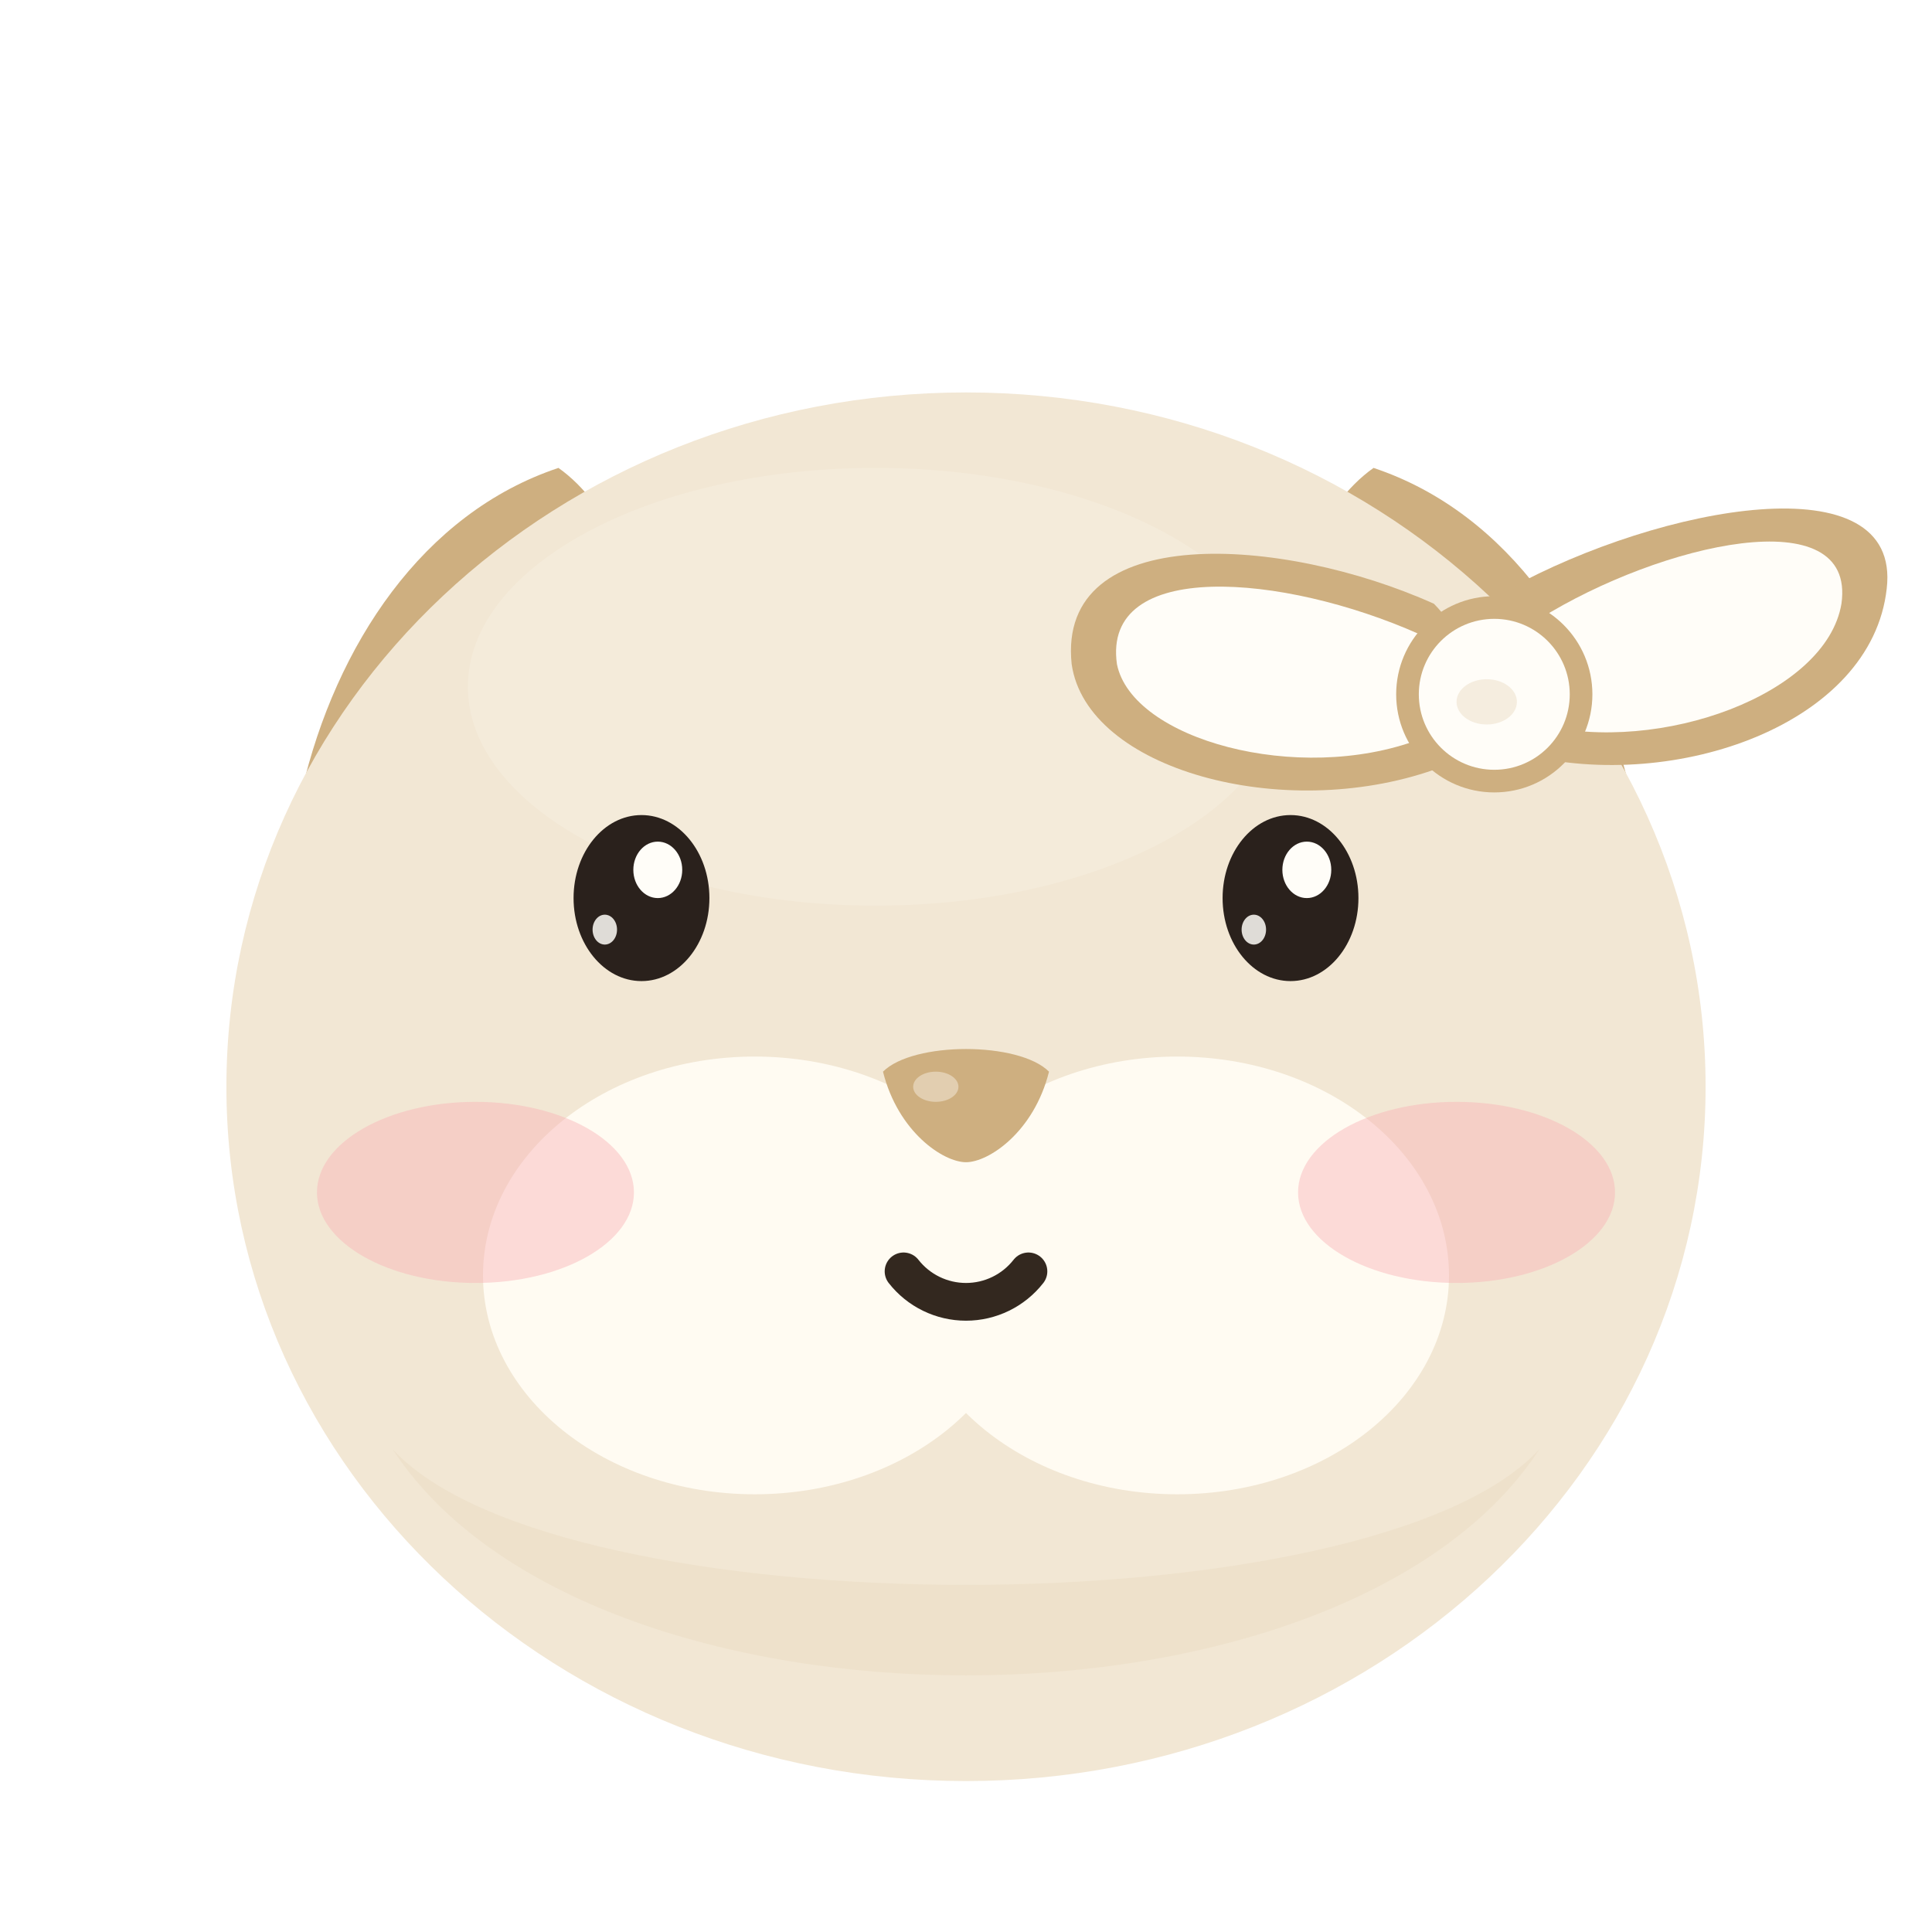
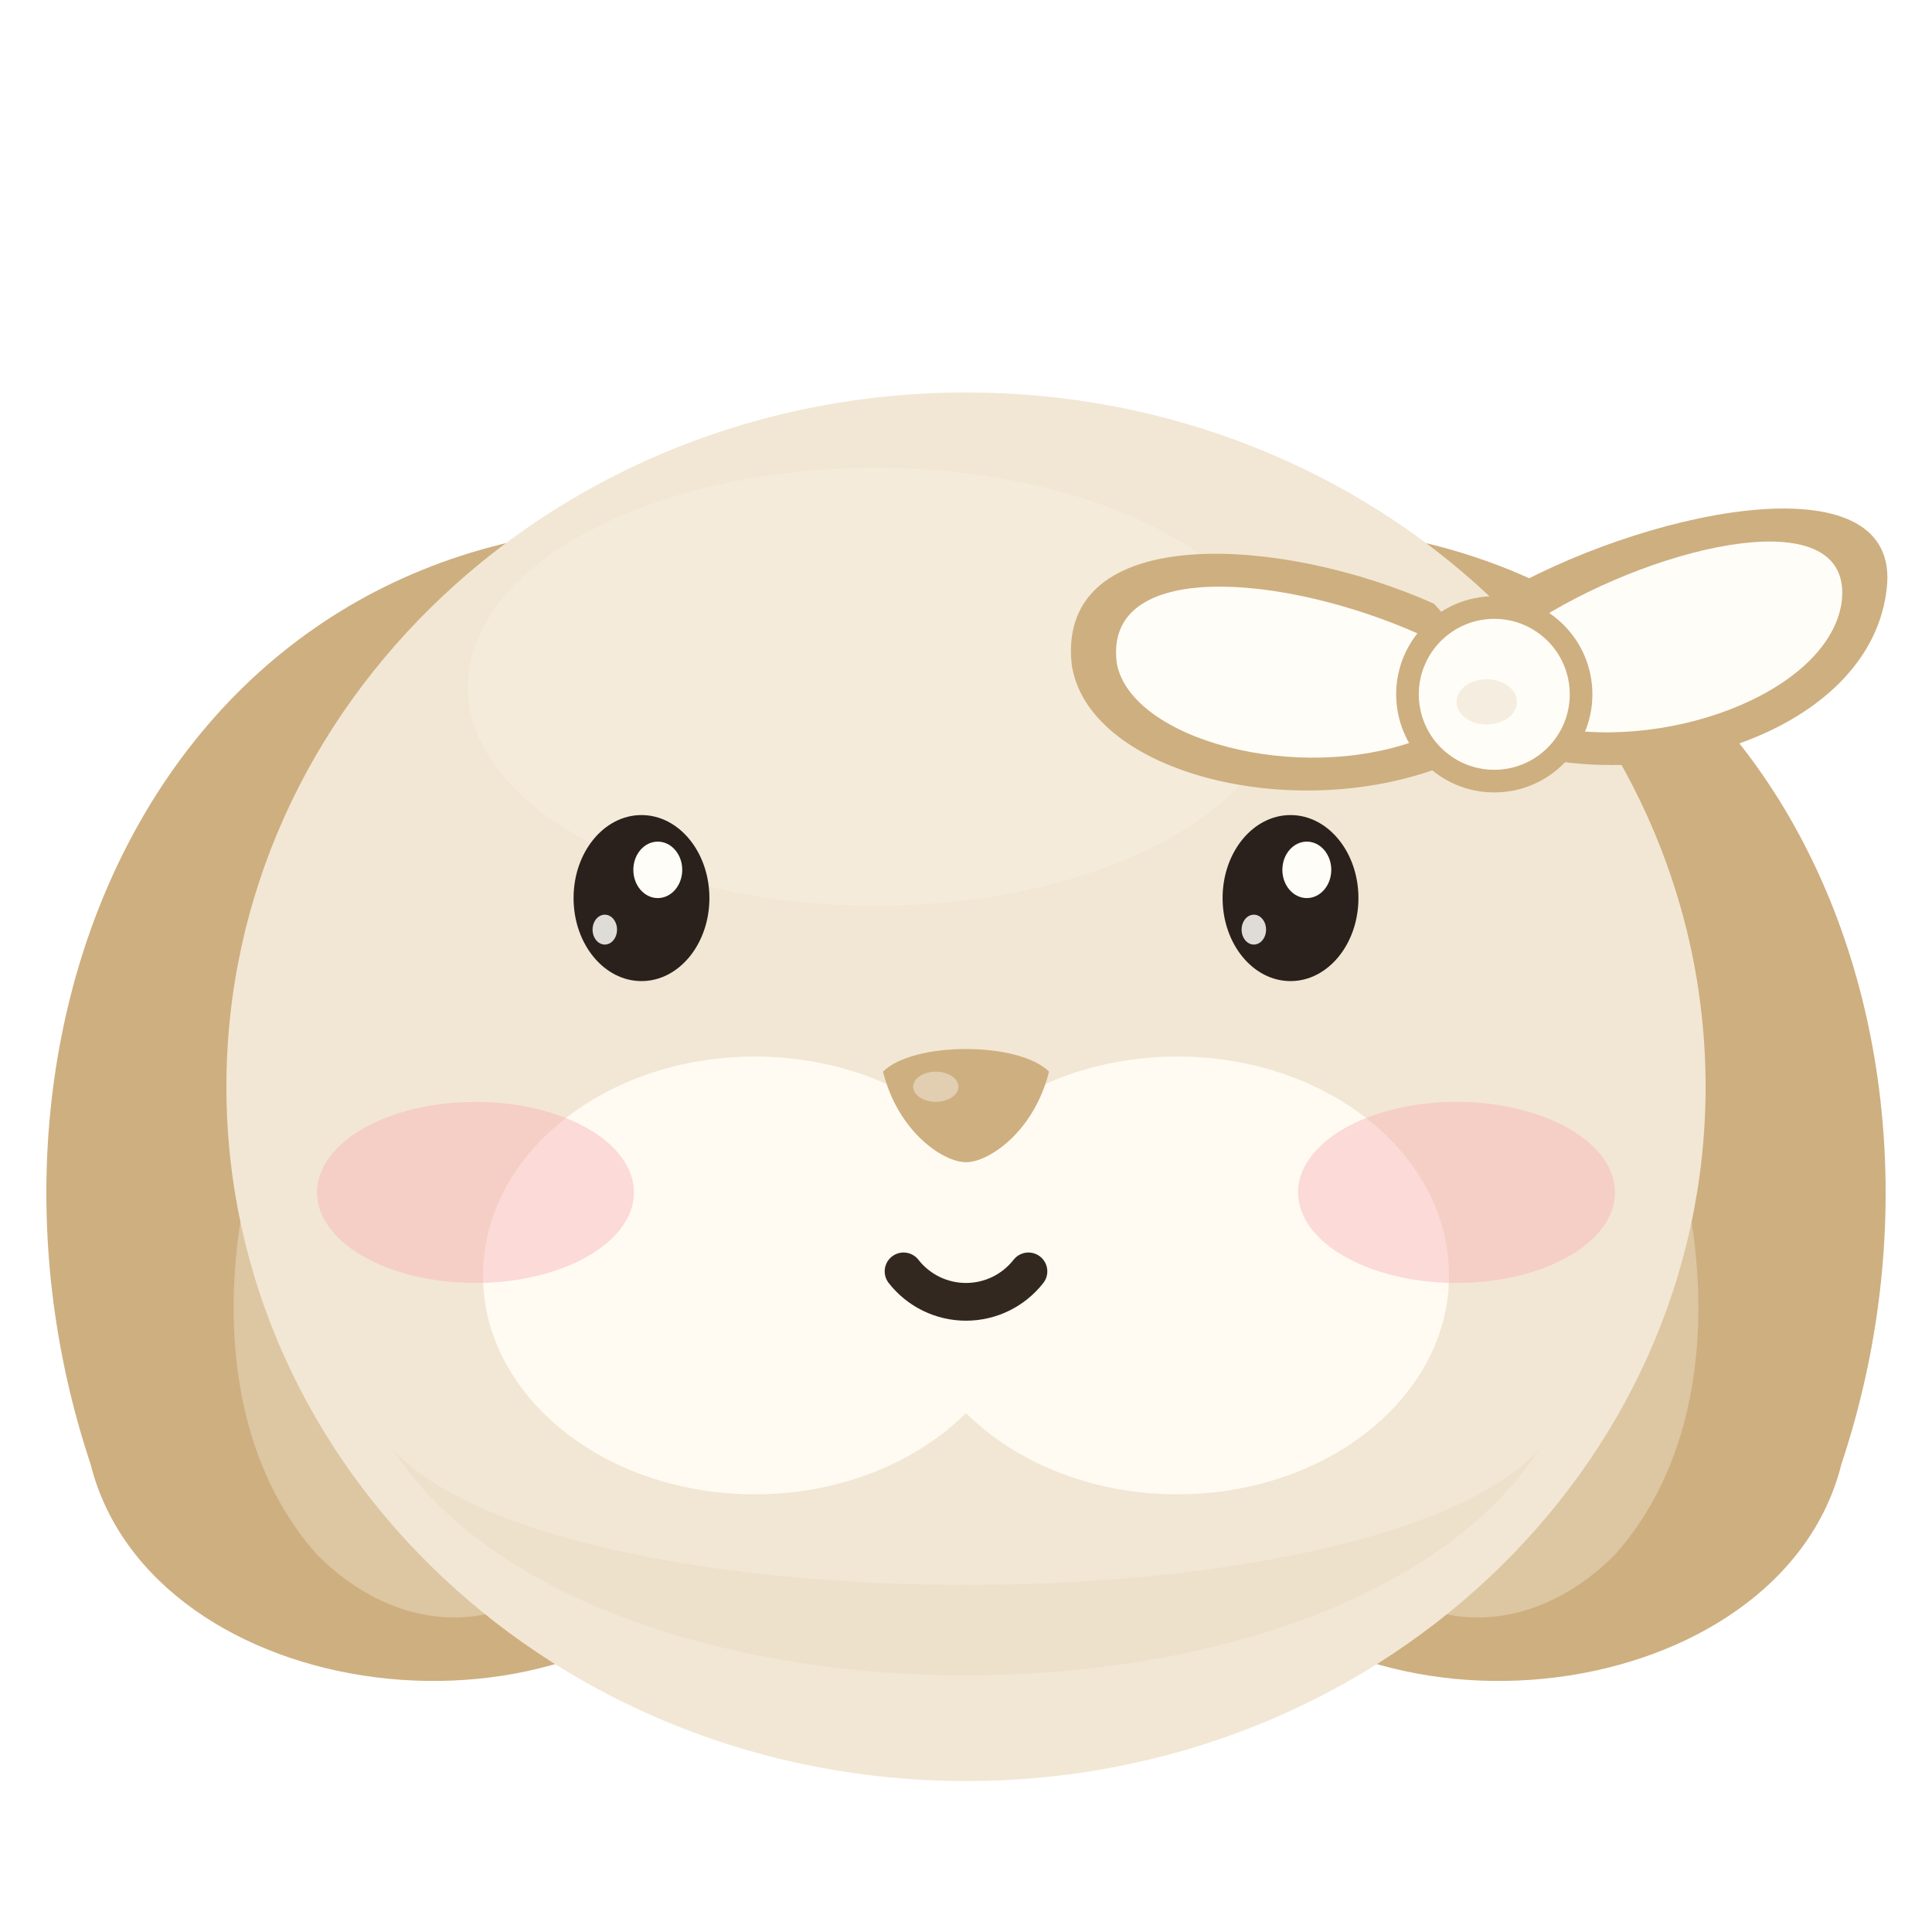
<svg xmlns="http://www.w3.org/2000/svg" viewBox="0 0 256 256" width="256" height="256" role="img" aria-hidden="true">
-   <path d="M74 62 C38 74 28 132 48 158 C62 174 78 156 78 132 C90 102 88 72 74 62 Z" fill="#ceaf80" />
-   <path d="M182 62 C218 74 228 132 208 158 C194 174 178 156 178 132 C166 102 168 72 182 62 Z" fill="#ceaf80" />
+   <path d="M96 70 C24 64 -8 134 12 194 C20 226 76 234 98 204 C112 152 118 92 96 70 Z" fill="#ceaf80" />
+   <path d="M44 128 C28 156 26 188 42 206 C58 222 80 214 84 190 C78 162 64 138 44 128 Z" fill="#fffbf2" fill-opacity="0.300" />
+   <path d="M160 70 C232 64 264 134 244 194 C236 226 180 234 158 204 C144 152 138 92 160 70 Z" fill="#ceaf80" />
+   <path d="M212 128 C228 156 230 188 214 206 C198 222 176 214 172 190 C178 162 192 138 212 128 Z" fill="#fffbf2" fill-opacity="0.300" />
  <ellipse cx="128" cy="144" rx="98" ry="92" fill="#f2e7d4" />
  <ellipse cx="100" cy="169" rx="36" ry="29" fill="#fffbf2" />
  <ellipse cx="156" cy="169" rx="36" ry="29" fill="#fffbf2" />
  <ellipse cx="116" cy="91" rx="54" ry="29" fill="#fffdf8" fill-opacity="0.170" />
  <path d="M52 192 C78 232 178 232 204 192 C182 216 74 216 52 192 Z" fill="#ceaf80" fill-opacity="0.100" />
  <ellipse cx="63" cy="158" rx="21" ry="12" fill="#f9b3b6" fill-opacity="0.450" />
  <ellipse cx="193" cy="158" rx="21" ry="12" fill="#f9b3b6" fill-opacity="0.450" />
  <ellipse cx="85" cy="119" rx="9" ry="11" fill="#2a211c" />
  <ellipse cx="171" cy="119" rx="9" ry="11" fill="#2a211c" />
  <ellipse cx="87.16" cy="115.26" rx="3.24" ry="3.74" fill="#fffdf8" />
  <ellipse cx="80.14" cy="123.18" rx="1.62" ry="1.98" fill="#fffdf8" fill-opacity="0.850" />
  <ellipse cx="173.16" cy="115.26" rx="3.24" ry="3.74" fill="#fffdf8" />
  <ellipse cx="166.14" cy="123.18" rx="1.62" ry="1.98" fill="#fffdf8" fill-opacity="0.850" />
  <path d="M190 102 C170 109 144 102 142 88 C140 69 170 71 190 80 C196 86 196 96 190 102 Z" fill="#ceaf80" />
  <path d="M202 100 C222 105 248 96 250 78 C252 61 220 67 200 78 C196 86 197 96 202 100 Z" fill="#ceaf80" />
  <path d="M188 98 C172 104 150 98 148 88 C146 74 170 76 188 84 C192 88 192 94 188 98 Z" fill="#fffdf8" />
  <path d="M204 96 C220 100 242 92 244 80 C246 66 220 72 204 82 C200 87 200 92 204 96 Z" fill="#fffdf8" />
  <ellipse cx="198" cy="92" rx="13" ry="13" fill="#ceaf80" />
  <ellipse cx="198" cy="92" rx="10" ry="10" fill="#fffdf8" />
  <ellipse cx="197" cy="93" rx="4" ry="3" fill="#ceaf80" fill-opacity="0.200" />
  <path d="M117 142 C121 138 135 138 139 142 C137 150 131 154 128 154 C125 154 119 150 117 142 Z" fill="#ceaf80" />
  <ellipse cx="124" cy="144" rx="3" ry="2" fill="#fffdf8" fill-opacity="0.400" />
  <path d="M136.274 168.464 A10.5 10.5 0 0 1 119.726 168.464" fill="none" stroke="#33281f" stroke-width="5" stroke-linecap="round" />
</svg>
